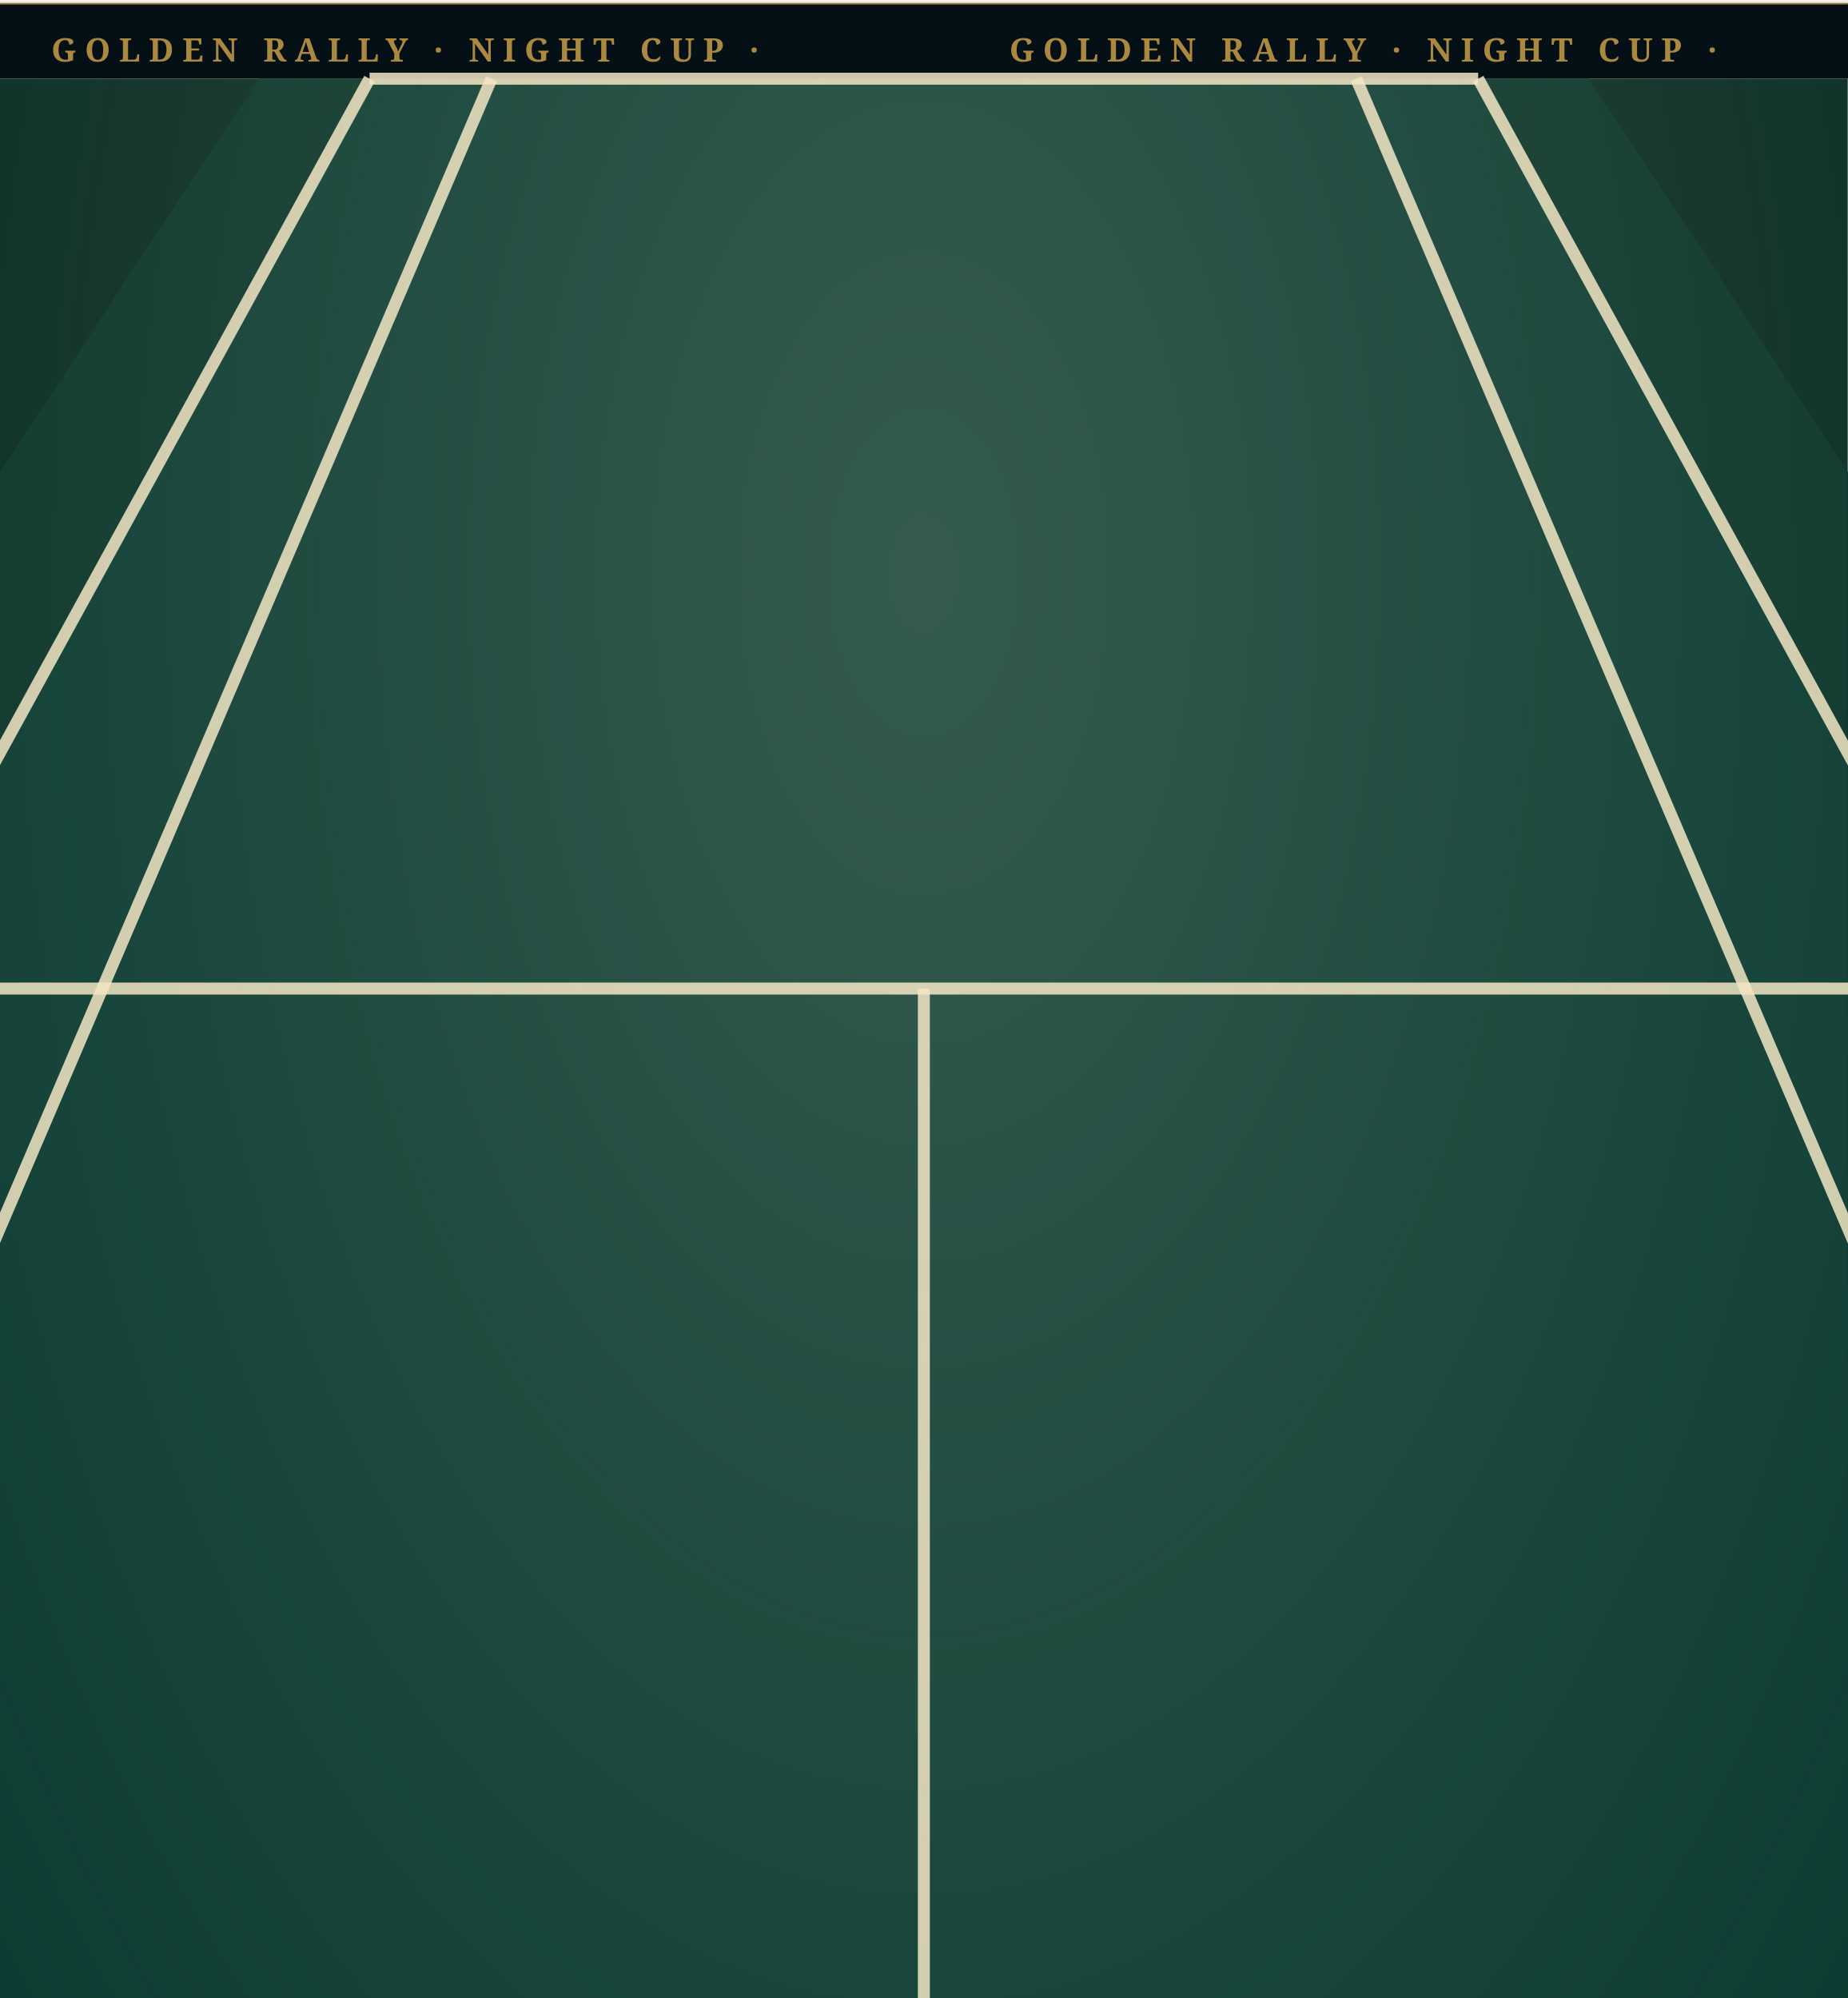
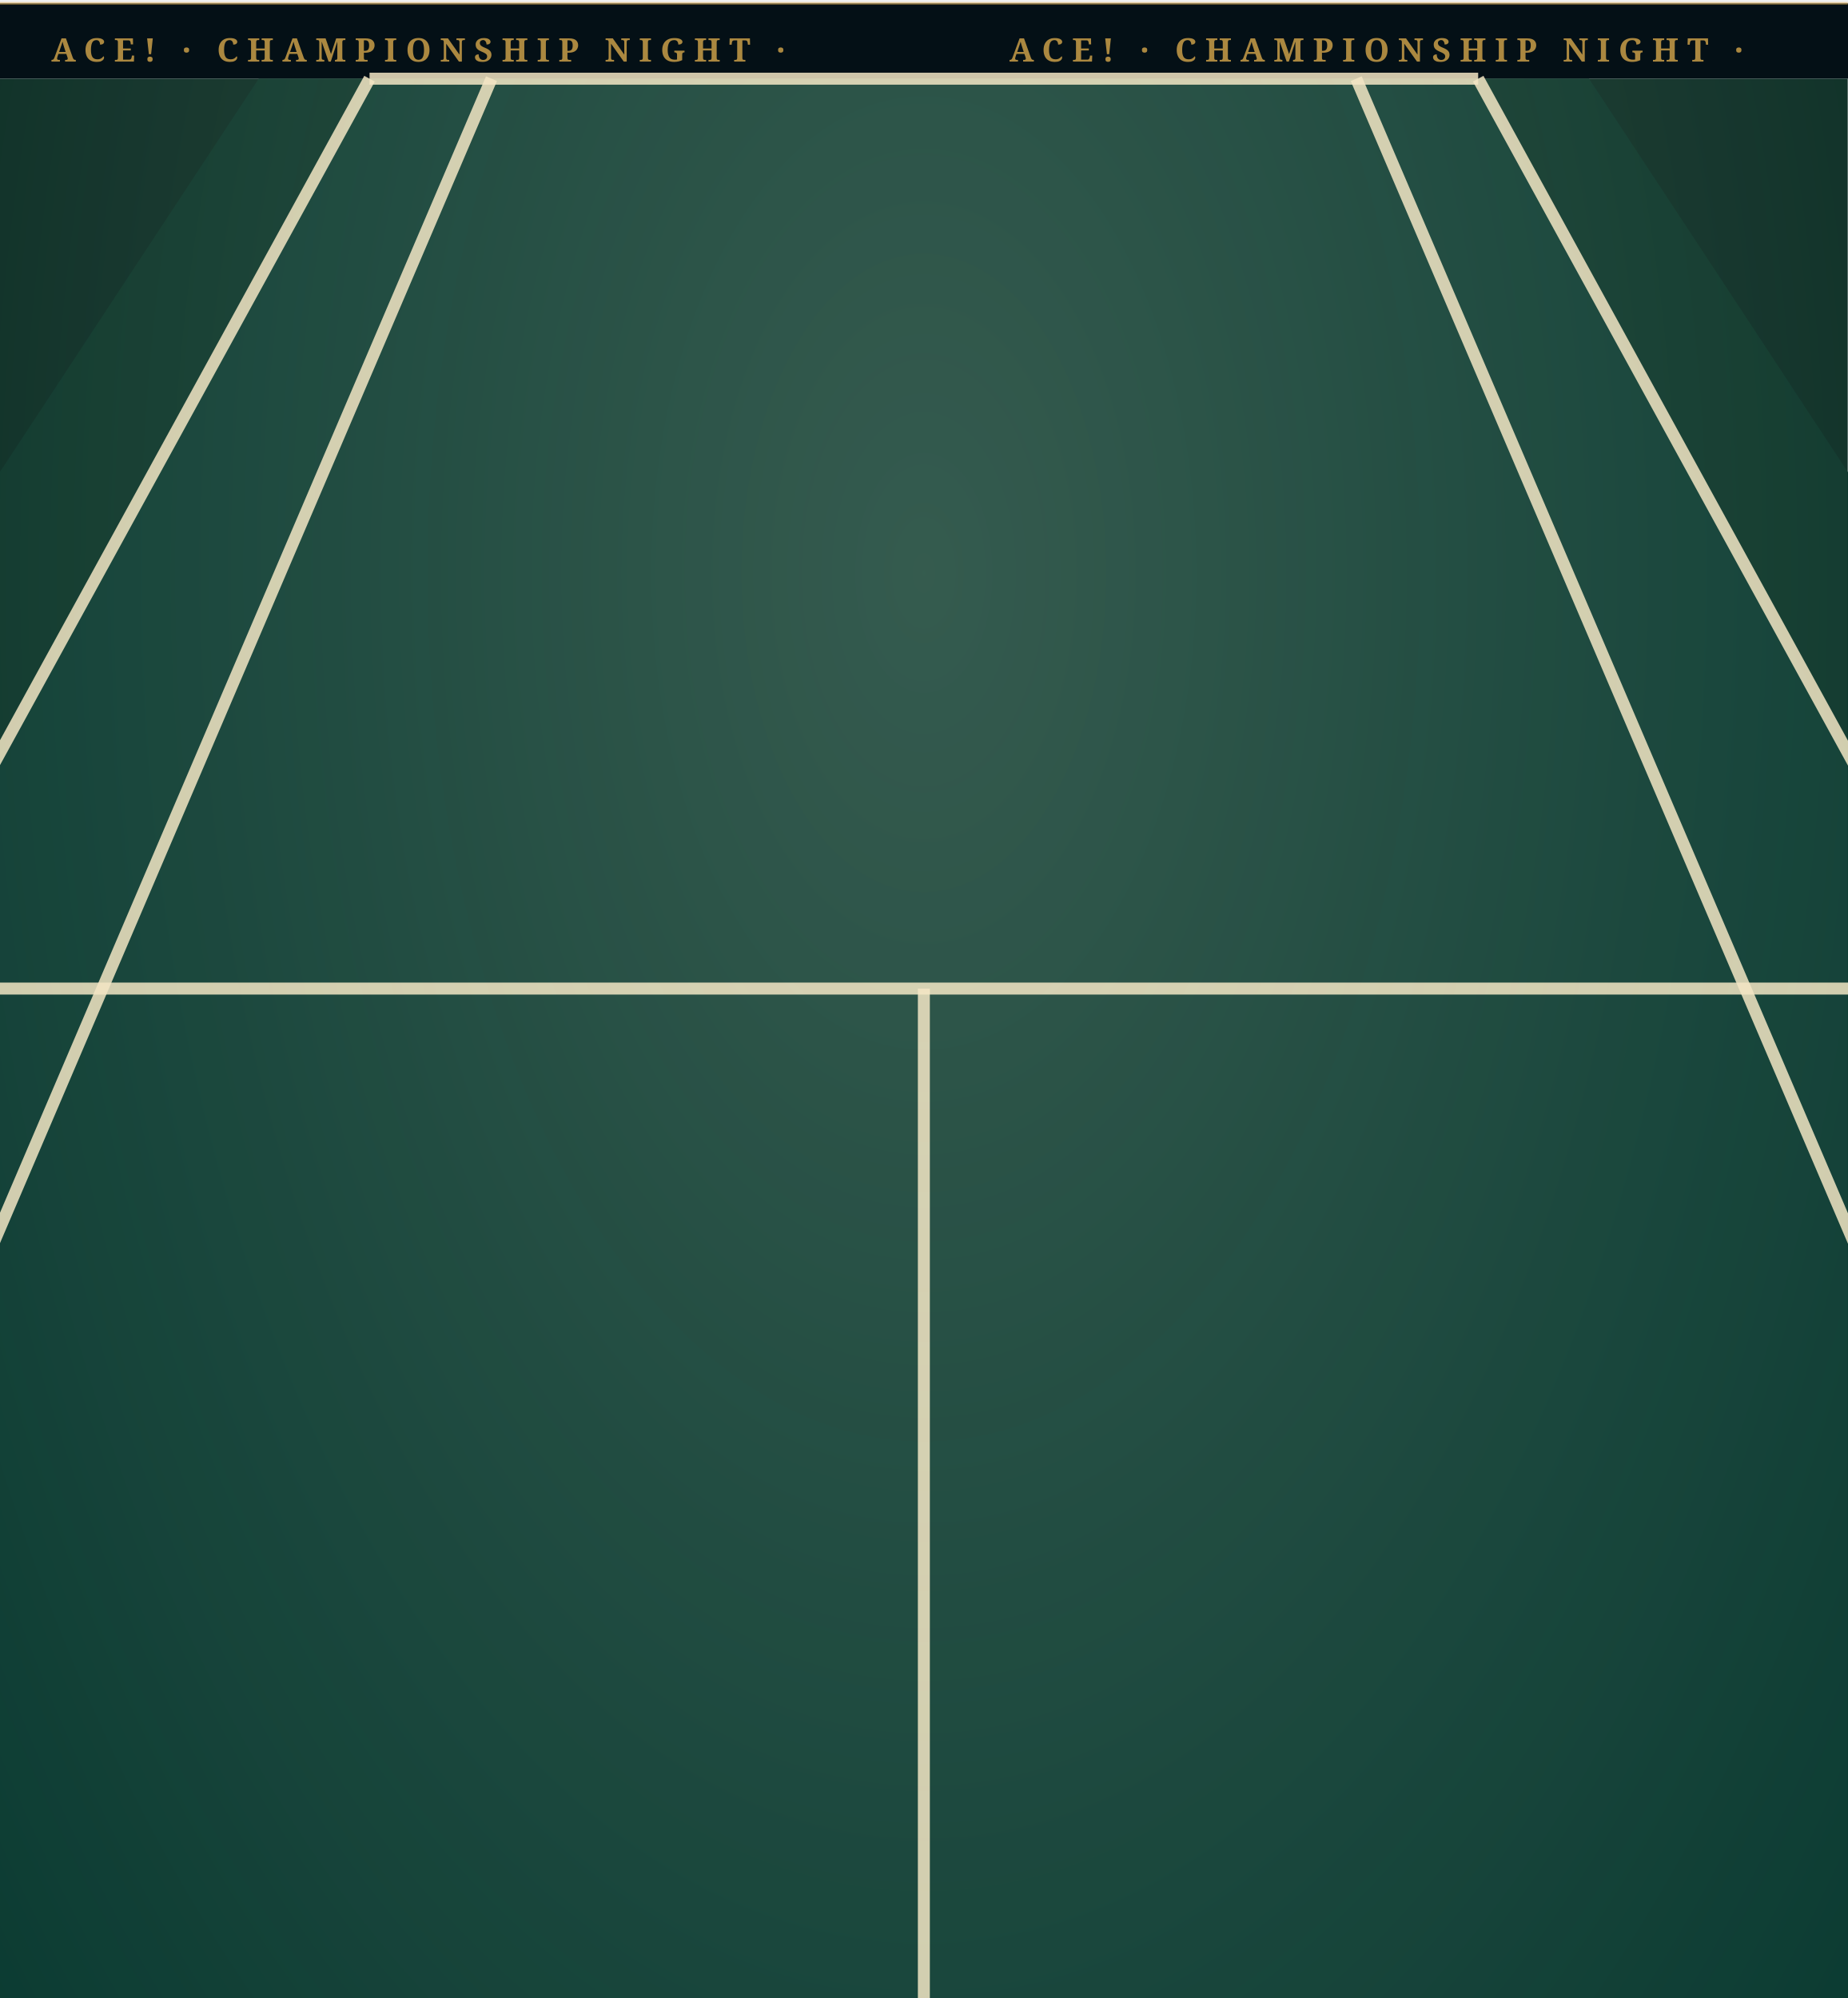
<svg xmlns="http://www.w3.org/2000/svg" width="1080" height="1168" viewBox="0 0 1080 1168">
  <style>.lg{font-family:'Luckiest Guy',sans-serif}.li{font-family:'Lilita One',sans-serif}</style>
  <defs>
    <linearGradient id="gold" x1="0" y1="0" x2="0" y2="1">
      <stop offset="0" stop-color="#fbf0cf" />
      <stop offset=".25" stop-color="#e8c47a" />
      <stop offset=".5" stop-color="#b8862f" />
      <stop offset=".66" stop-color="#ecd096" />
      <stop offset=".85" stop-color="#a0701f" />
      <stop offset="1" stop-color="#6b4612" />
    </linearGradient>
    <linearGradient id="goldH" x1="0" y1="0" x2="1" y2="0">
      <stop offset="0" stop-color="#8a560a" />
      <stop offset=".25" stop-color="#ffe9a0" />
      <stop offset=".5" stop-color="#d99a1e" />
      <stop offset=".75" stop-color="#fff3c4" />
      <stop offset="1" stop-color="#8a560a" />
    </linearGradient>
    <radialGradient id="goldR" cx=".35" cy=".3" r=".8">
      <stop offset="0" stop-color="#fffbe0" />
      <stop offset=".35" stop-color="#ffd75e" />
      <stop offset=".75" stop-color="#c58512" />
      <stop offset="1" stop-color="#6e4205" />
    </radialGradient>
    <linearGradient id="silver" x1="0" y1="0" x2="0" y2="1">
      <stop offset="0" stop-color="#ffffff" />
      <stop offset=".3" stop-color="#d7dee8" />
      <stop offset=".55" stop-color="#8a96a8" />
      <stop offset=".75" stop-color="#eef2f7" />
      <stop offset="1" stop-color="#5a6474" />
    </linearGradient>
    <linearGradient id="bronze" x1="0" y1="0" x2="0" y2="1">
      <stop offset="0" stop-color="#ffe2c4" />
      <stop offset=".35" stop-color="#d98a4e" />
      <stop offset=".6" stop-color="#ffc79a" />
      <stop offset="1" stop-color="#7a3d14" />
    </linearGradient>
    <radialGradient id="ballG" cx=".36" cy=".3" r=".85">
      <stop offset="0" stop-color="#fbffc9" />
      <stop offset=".5" stop-color="#e2f23c" />
      <stop offset="1" stop-color="#8fa313" />
    </radialGradient>
    <radialGradient id="skinL" cx=".38" cy=".3" r=".85">
      <stop offset="0" stop-color="#ffe6cc" />
      <stop offset=".6" stop-color="#f6c49a" />
      <stop offset="1" stop-color="#d9946a" />
    </radialGradient>
    <radialGradient id="skinM" cx=".38" cy=".3" r=".85">
      <stop offset="0" stop-color="#f6c9a0" />
      <stop offset=".6" stop-color="#df9e70" />
      <stop offset="1" stop-color="#b3704a" />
    </radialGradient>
    <radialGradient id="skinB" cx=".38" cy=".3" r=".85">
      <stop offset="0" stop-color="#d79a6e" />
      <stop offset=".6" stop-color="#a86a42" />
      <stop offset="1" stop-color="#6e3f22" />
    </radialGradient>
    <radialGradient id="fur" cx=".4" cy=".3" r=".85">
      <stop offset="0" stop-color="#f6d3a2" />
      <stop offset=".6" stop-color="#d9a066" />
      <stop offset="1" stop-color="#9c6532" />
    </radialGradient>
    <linearGradient id="white" x1="0" y1="0" x2="0" y2="1">
      <stop offset="0" stop-color="#ffffff" />
      <stop offset="1" stop-color="#d9dee6" />
    </linearGradient>
    <linearGradient id="green" x1="0" y1="0" x2="0" y2="1">
      <stop offset="0" stop-color="#2f9a5e" />
      <stop offset="1" stop-color="#0f4a2c" />
    </linearGradient>
    <linearGradient id="navy" x1="0" y1="0" x2="0" y2="1">
      <stop offset="0" stop-color="#2d4a8f" />
      <stop offset="1" stop-color="#121f45" />
    </linearGradient>
    <linearGradient id="burgundy" x1="0" y1="0" x2="0" y2="1">
      <stop offset="0" stop-color="#a8324a" />
      <stop offset="1" stop-color="#4f0e1c" />
    </linearGradient>
    <linearGradient id="red" x1="0" y1="0" x2="0" y2="1">
      <stop offset="0" stop-color="#ff6a5a" />
      <stop offset="1" stop-color="#b8231c" />
    </linearGradient>
    <linearGradient id="hairD" x1="0" y1="0" x2="0" y2="1">
      <stop offset="0" stop-color="#5a3a26" />
      <stop offset="1" stop-color="#1e120b" />
    </linearGradient>
    <linearGradient id="flame" x1="1" y1="0" x2="0" y2="0">
      <stop offset="0" stop-color="#fff7c0" stop-opacity="0" />
      <stop offset=".25" stop-color="#ffd23f" />
      <stop offset=".6" stop-color="#ff8a1e" />
      <stop offset="1" stop-color="#e8381e" stop-opacity="0" />
    </linearGradient>
    <pattern id="grain" width="6" height="6" patternUnits="userSpaceOnUse">
      <circle cx="1" cy="2" r=".6" fill="#000" opacity=".07" />
      <circle cx="4" cy="5" r=".5" fill="#fff" opacity=".06" />
    </pattern>
    <filter id="drop" x="-25%" y="-25%" width="150%" height="160%">
      <feDropShadow dx="0" dy="6" stdDeviation="5" flood-color="#000" flood-opacity=".55" />
    </filter>
    <filter id="glow" x="-50%" y="-50%" width="200%" height="200%">
      <feGaussianBlur stdDeviation="7" />
    </filter>
    <filter id="glowS" x="-50%" y="-50%" width="200%" height="200%">
      <feGaussianBlur stdDeviation="3" />
    </filter>
  </defs>
  <g transform="translate(0 -752)">
    <radialGradient id="courtGlow" cx=".5" cy=".15" r=".7">
      <stop offset="0" stop-color="#fff2d6" stop-opacity=".18" />
      <stop offset="1" stop-color="#fff2d6" stop-opacity="0" />
    </radialGradient>
    <rect x="-10" y="754" width="1100" height="44" fill="#041016" />
    <line x1="0" y1="754" x2="1080" y2="754" stroke="#D5A64B" stroke-width="1.5" opacity=".5" />
-     <text x="30" y="788" style="font-family:'Cinzel',serif;font-weight:700" font-size="19" fill="#D5A64B" opacity=".8" letter-spacing="5">GOLDEN RALLY · NIGHT CUP ·</text>
-     <text x="590" y="788" style="font-family:'Cinzel',serif;font-weight:700" font-size="19" fill="#D5A64B" opacity=".8" letter-spacing="5">GOLDEN RALLY · NIGHT CUP ·</text>
-     <text x="1150" y="788" style="font-family:'Cinzel',serif;font-weight:700" font-size="19" fill="#D5A64B" opacity=".8" letter-spacing="5">GOLDEN RALLY · NIGHT CUP ·</text>
+     <text x="30" y="788" style="font-family:'Cinzel',serif;font-weight:700" font-size="19" fill="#D5A64B" opacity=".8" letter-spacing="5">ACE! · CHAMPIONSHIP NIGHT ·</text>
+     <text x="590" y="788" style="font-family:'Cinzel',serif;font-weight:700" font-size="19" fill="#D5A64B" opacity=".8" letter-spacing="5">ACE! · CHAMPIONSHIP NIGHT ·</text>
+     <text x="1150" y="788" style="font-family:'Cinzel',serif;font-weight:700" font-size="19" fill="#D5A64B" opacity=".8" letter-spacing="5">ACE! · CHAMPIONSHIP NIGHT ·</text>
    <rect x="0" y="798" width="1080" height="1920" fill="#062a22" />
    <path d="M151.2,798 L928.8,798 L1706.4,1980 L-626.4,1980Z" fill="#073328" />
    <path d="M216,798 L864,798 L1512,1980 L-432,1980Z" fill="#093A31" />
    <line x1="216" y1="798" x2="-432" y2="1980" stroke="#F2E5C3" stroke-width="7" opacity=".85" />
    <line x1="287.28" y1="798" x2="-218.16" y2="1980" stroke="#F2E5C3" stroke-width="7" opacity=".85" />
    <line x1="792.72" y1="798" x2="1298.16" y2="1980" stroke="#F2E5C3" stroke-width="7" opacity=".85" />
    <line x1="864" y1="798" x2="1512" y2="1980" stroke="#F2E5C3" stroke-width="7" opacity=".85" />
    <line x1="216" y1="798" x2="864" y2="798" stroke="#F2E5C3" stroke-width="7" opacity=".85" />
    <line x1="-75.6" y1="1329.9" x2="1155.6" y2="1329.9" stroke="#F2E5C3" stroke-width="7" opacity=".85" />
    <line x1="540" y1="1329.9" x2="540" y2="1980" stroke="#F2E5C3" stroke-width="7" opacity=".85" />
    <rect x="0" y="798" width="1080" height="1920" fill="url(#courtGlow)" />
  </g>
</svg>
